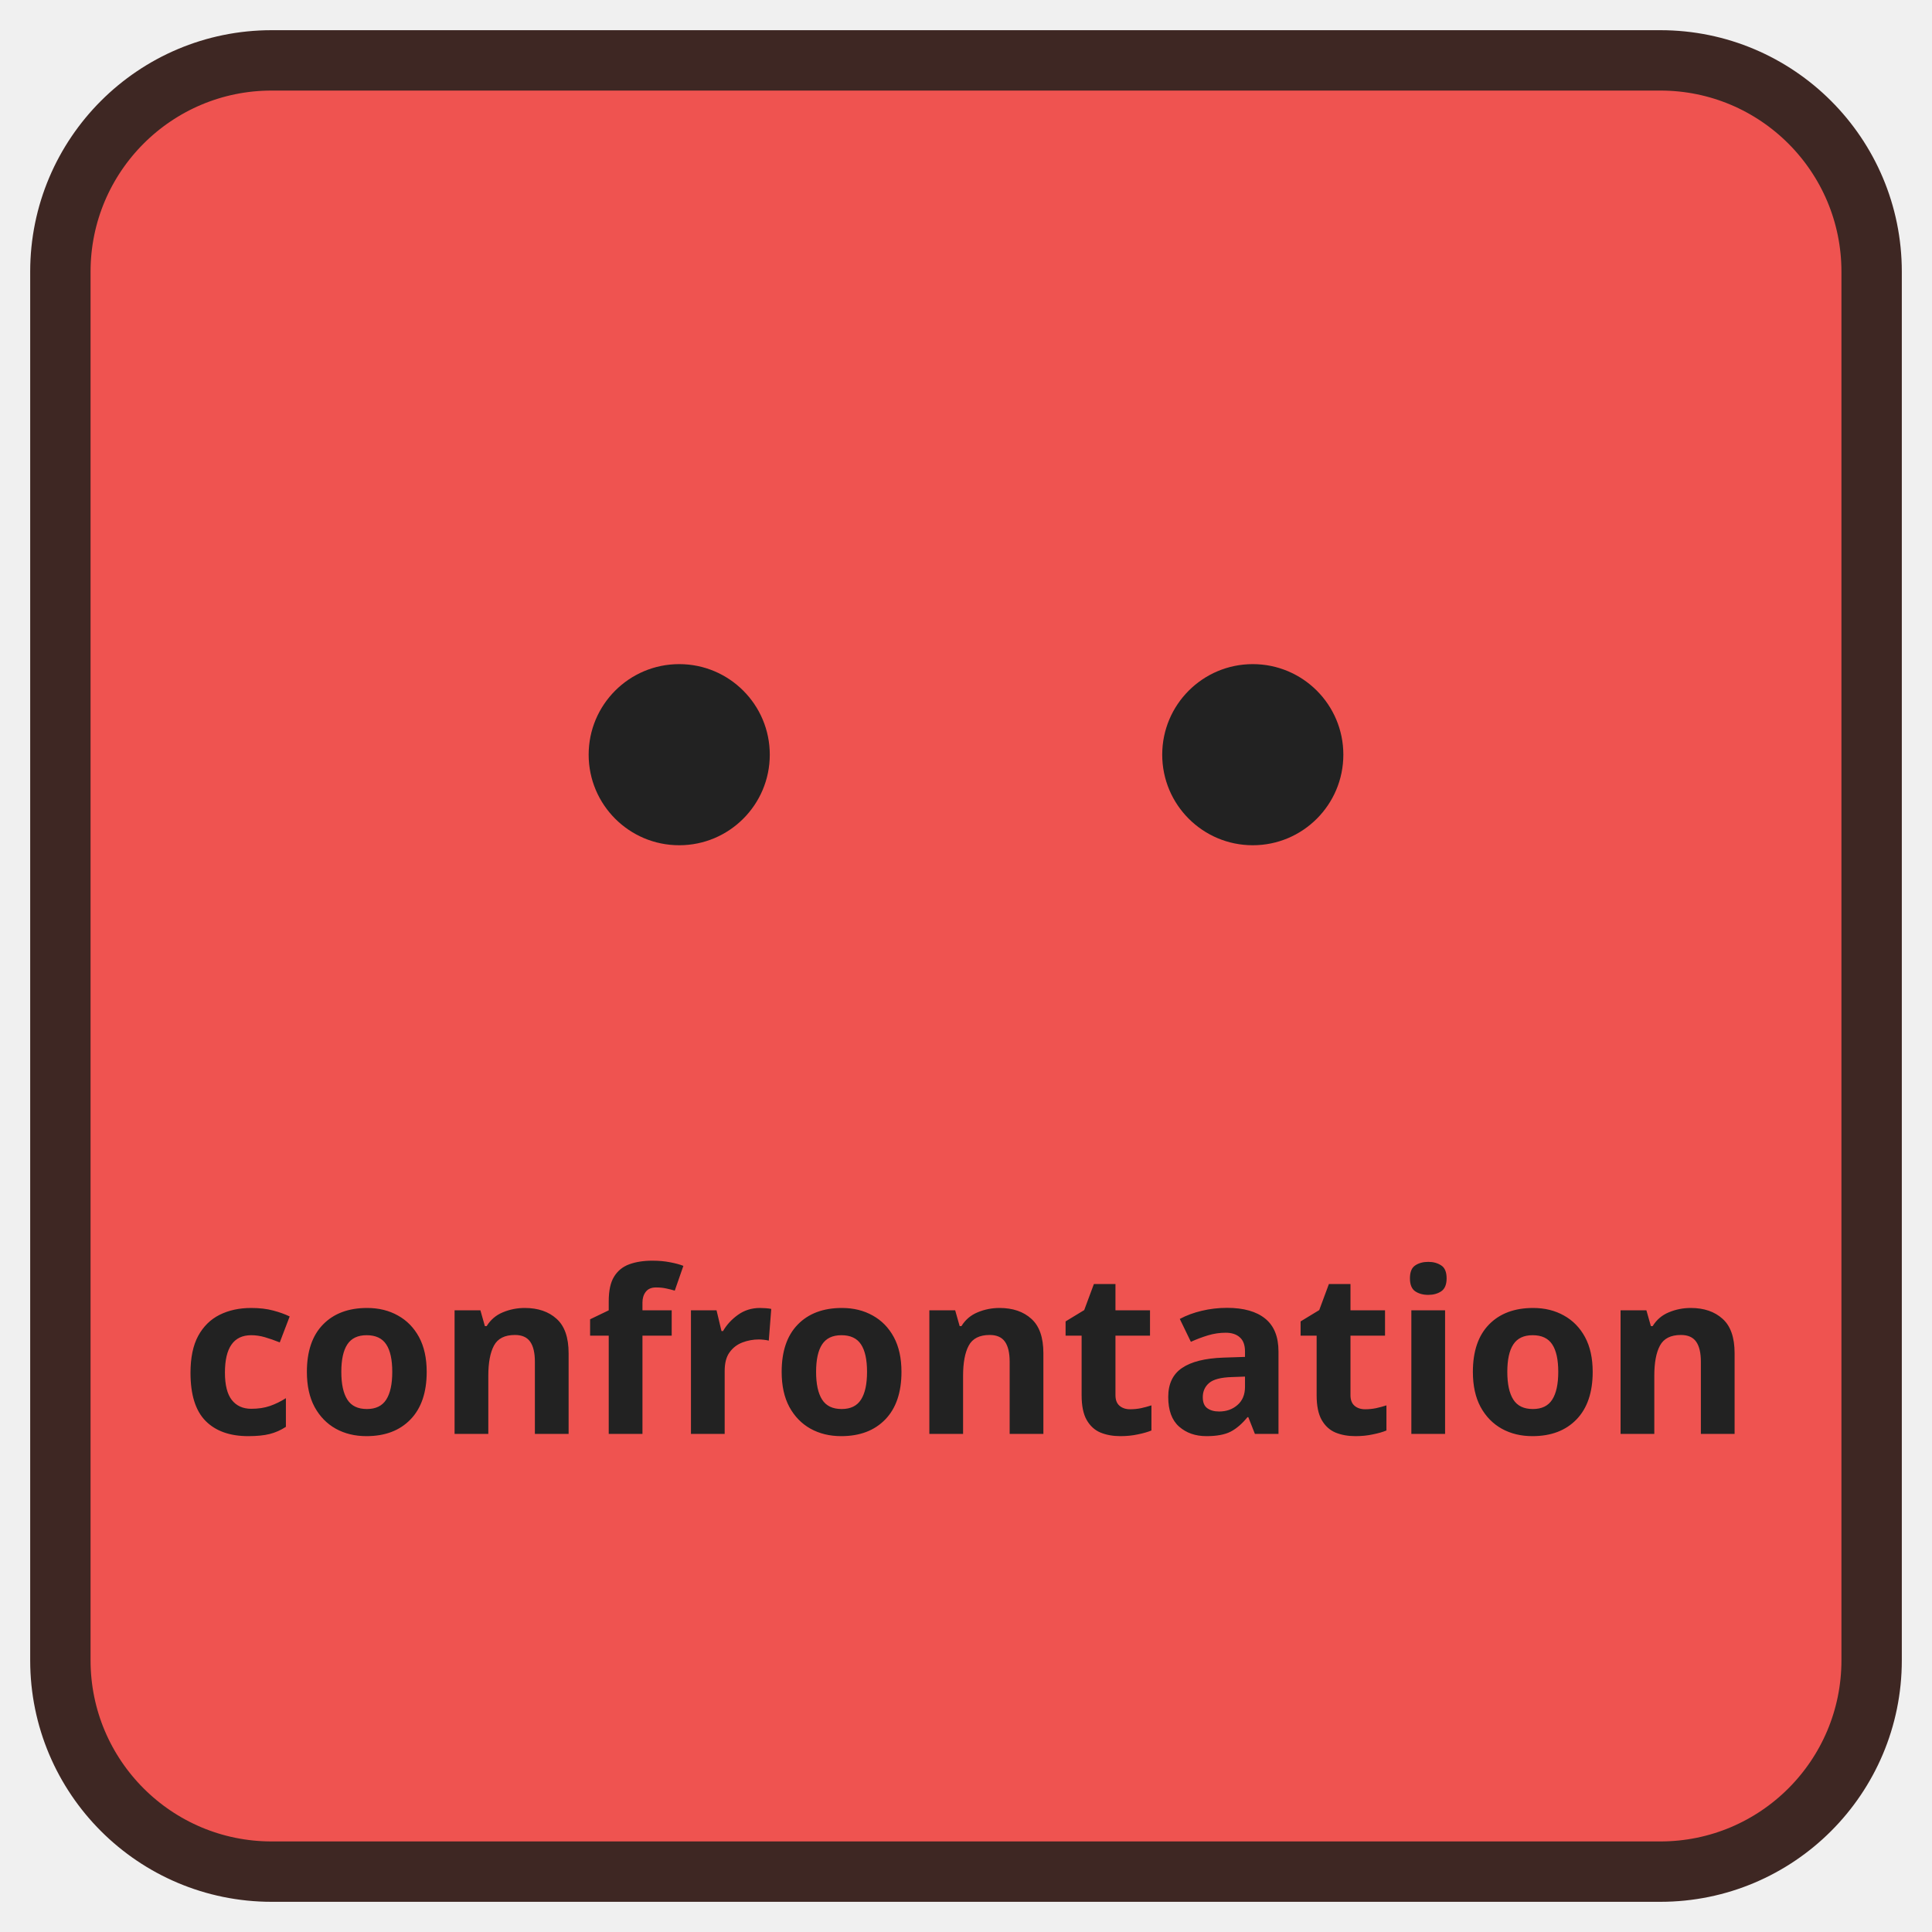
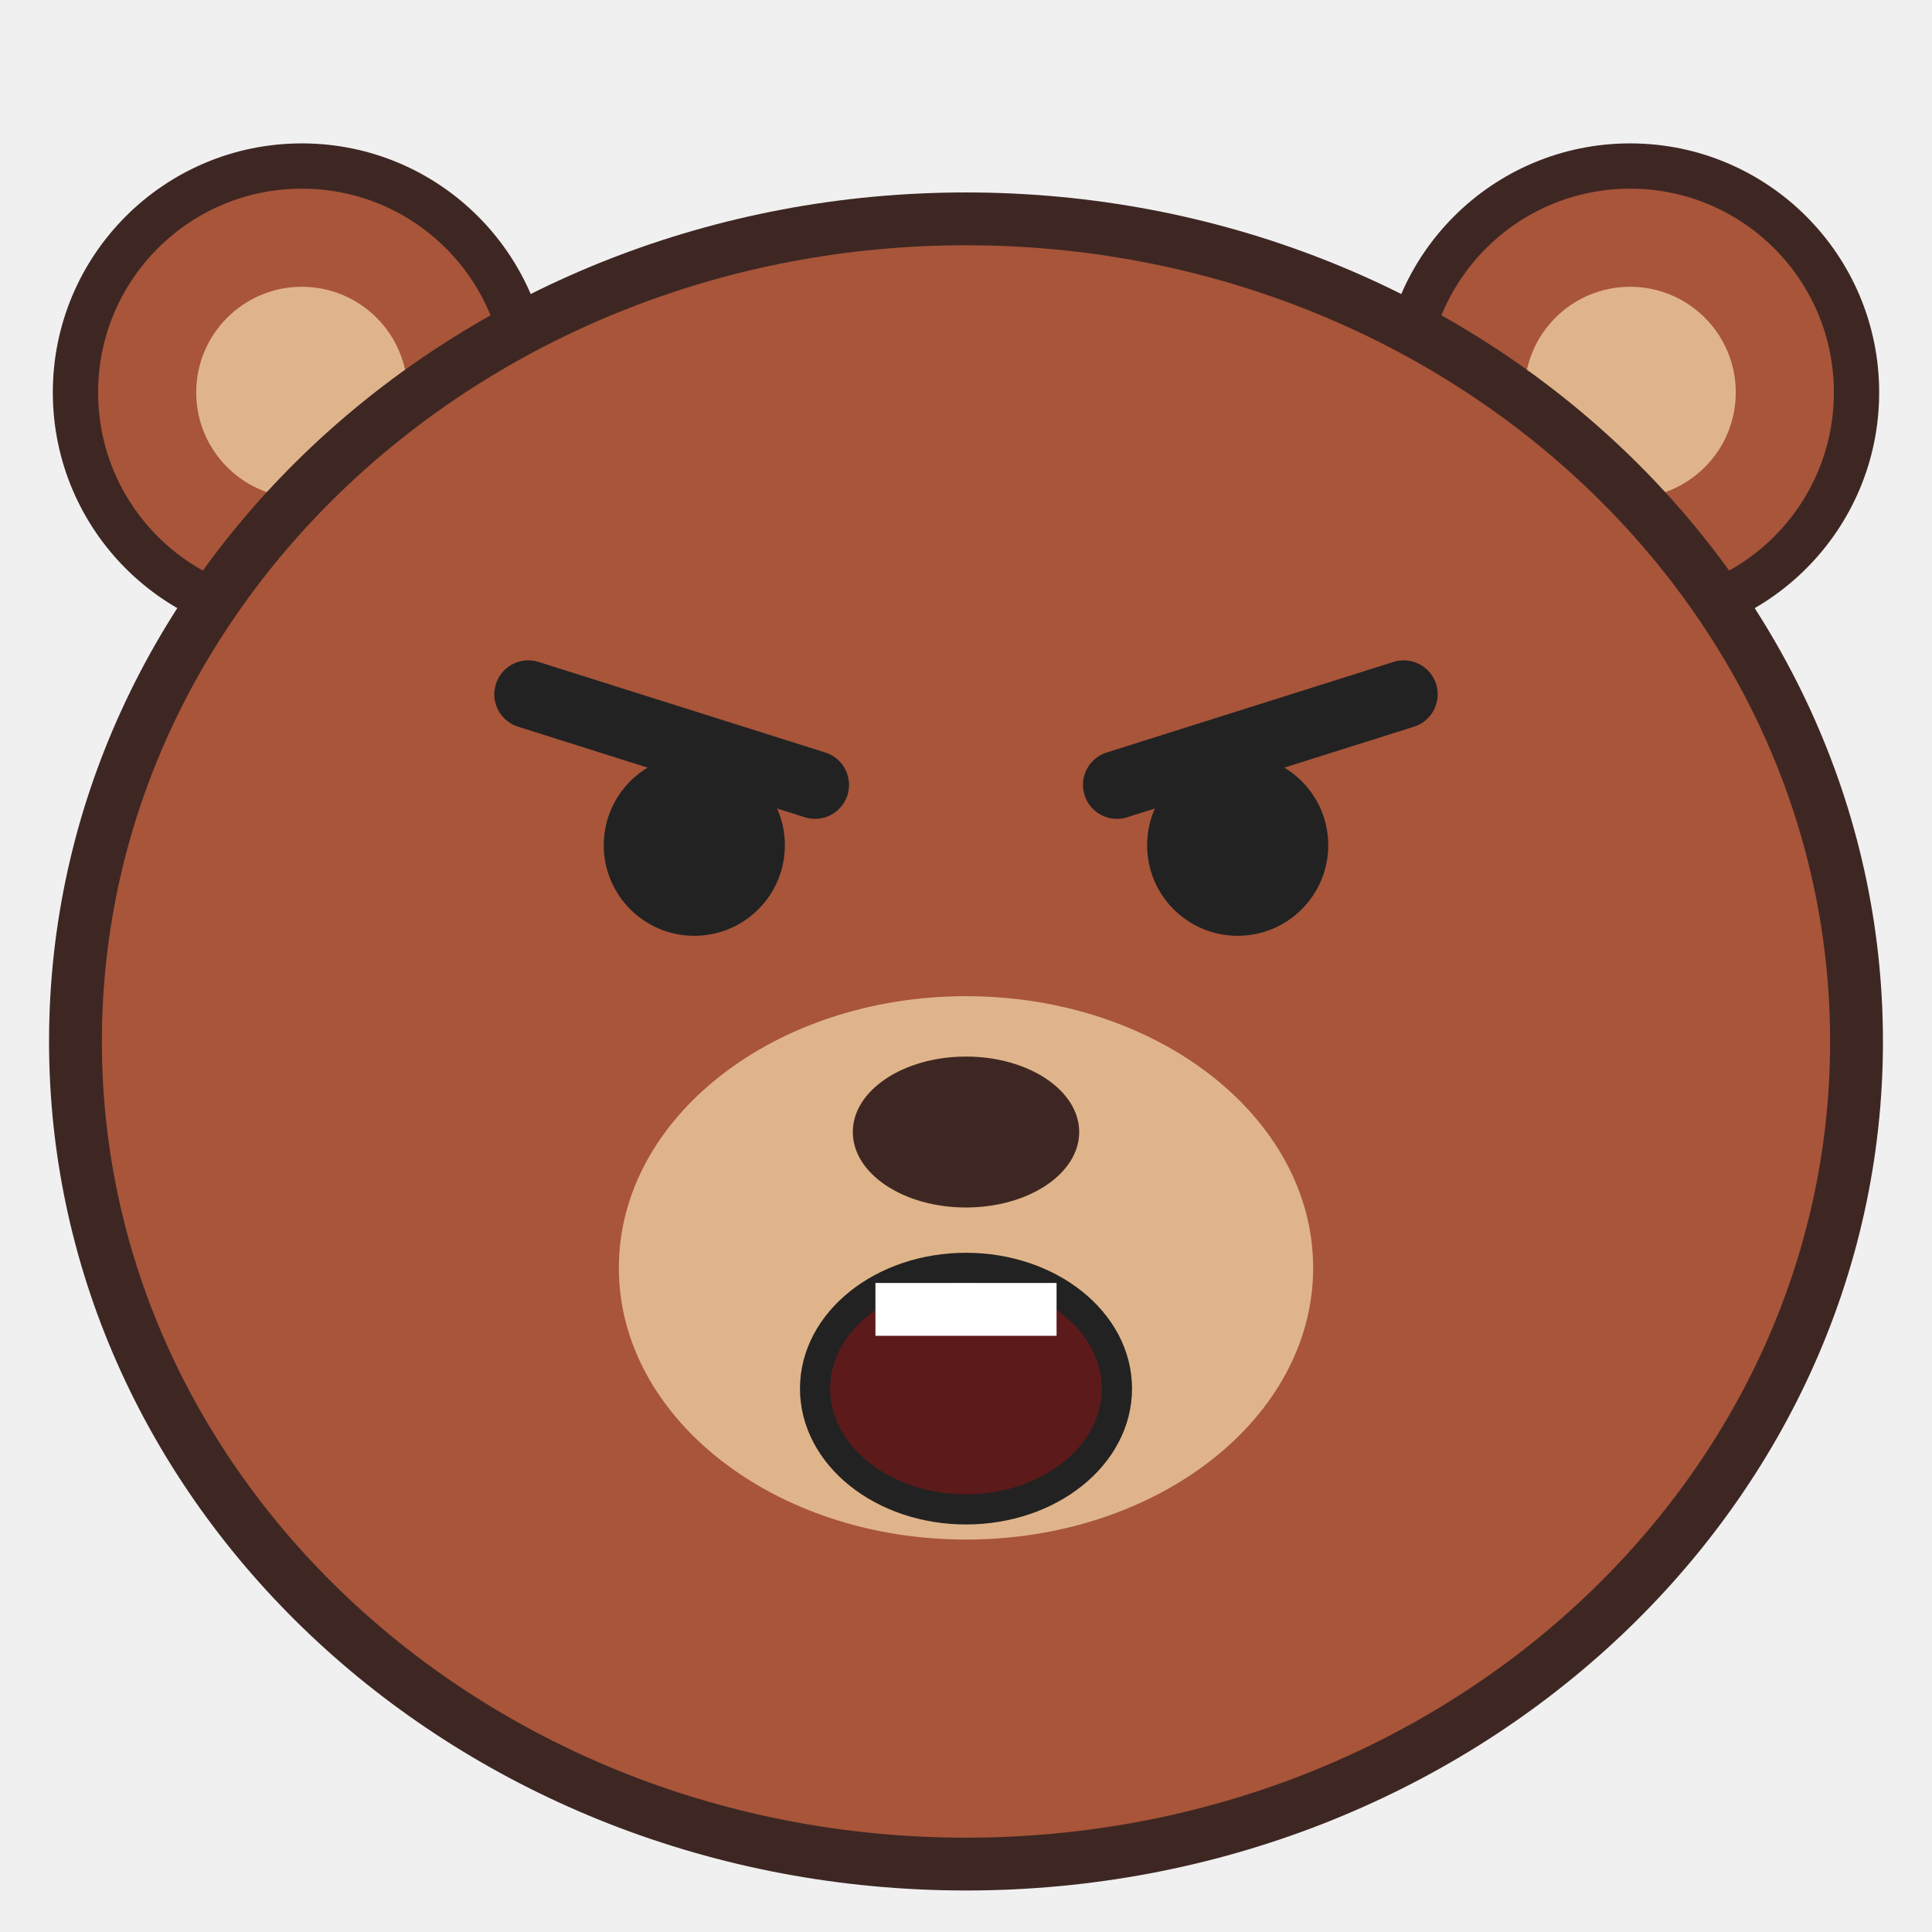
<svg xmlns="http://www.w3.org/2000/svg" width="256" height="256" viewBox="0 0 256 256">
-   <circle cx="50" cy="40" r="30" fill="#6d4c41" />
-   <circle cx="206" cy="40" r="30" fill="#6d4c41" />
-   <rect x="8" y="8" width="240" height="240" rx="28" fill="#ef5350" stroke="#3e2723" stroke-width="8" />
-   <circle cx="90" cy="100" r="12" fill="#222" />
-   <circle cx="166" cy="100" r="12" fill="#222" />
-   <text x="128" y="190" font-family="sans-serif" font-size="30" font-weight="bold" text-anchor="middle" fill="#222">confrontation</text>
+   <circle cx="40" cy="52" r="30" fill="#a8553a" stroke="#3e2723" stroke-width="6" />
+   <circle cx="216" cy="52" r="30" fill="#a8553a" stroke="#3e2723" stroke-width="6" />
+   <circle cx="40" cy="52" r="14" fill="#e0b48a" />
+   <circle cx="216" cy="52" r="14" fill="#e0b48a" />
+   <ellipse cx="128" cy="138" rx="118" ry="109" fill="#a8553a" stroke="#3e2723" stroke-width="7" />
+   <ellipse cx="128" cy="168" rx="46" ry="36" fill="#e0b48a" />
+   <ellipse cx="128" cy="150" rx="15" ry="10" fill="#3e2723" />
+   <circle cx="92" cy="112" r="12" fill="#222" />
+   <circle cx="164" cy="112" r="12" fill="#222" />
+   <path d="M70 92L108 104M186 92L148 104" stroke="#222" stroke-width="9" stroke-linecap="round" />
+   <ellipse cx="128" cy="184" rx="20" ry="16" fill="#5d1a1a" stroke="#222" stroke-width="4" />
+   <rect x="116" y="170" width="24" height="7" fill="#fff" />
</svg>
